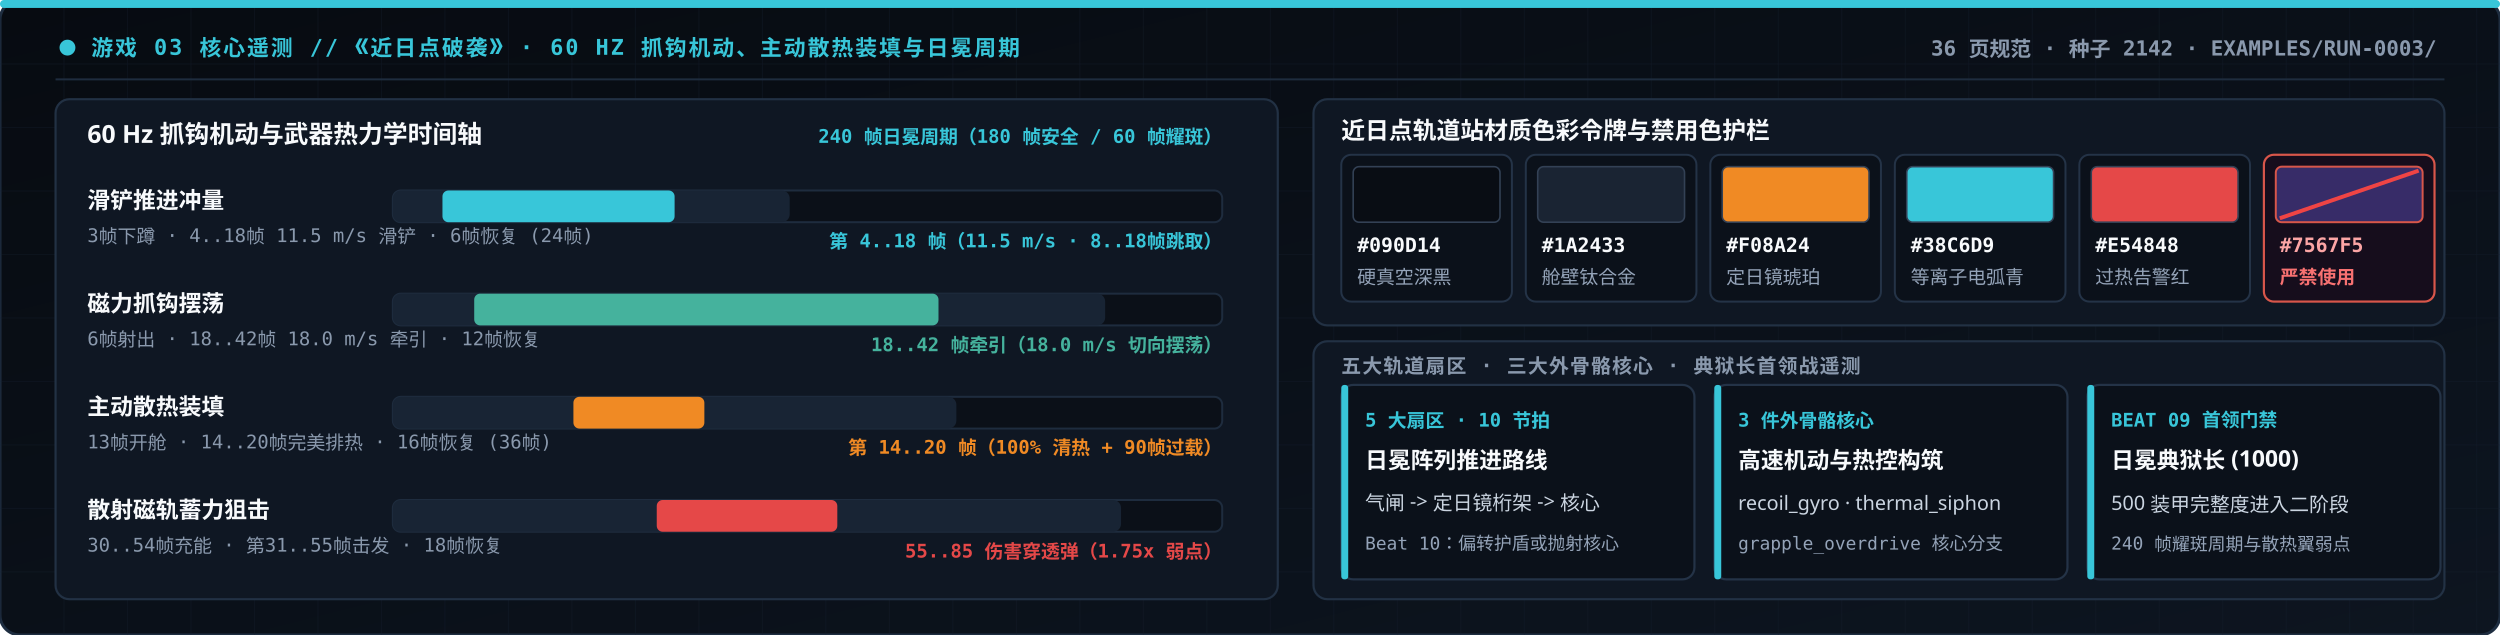
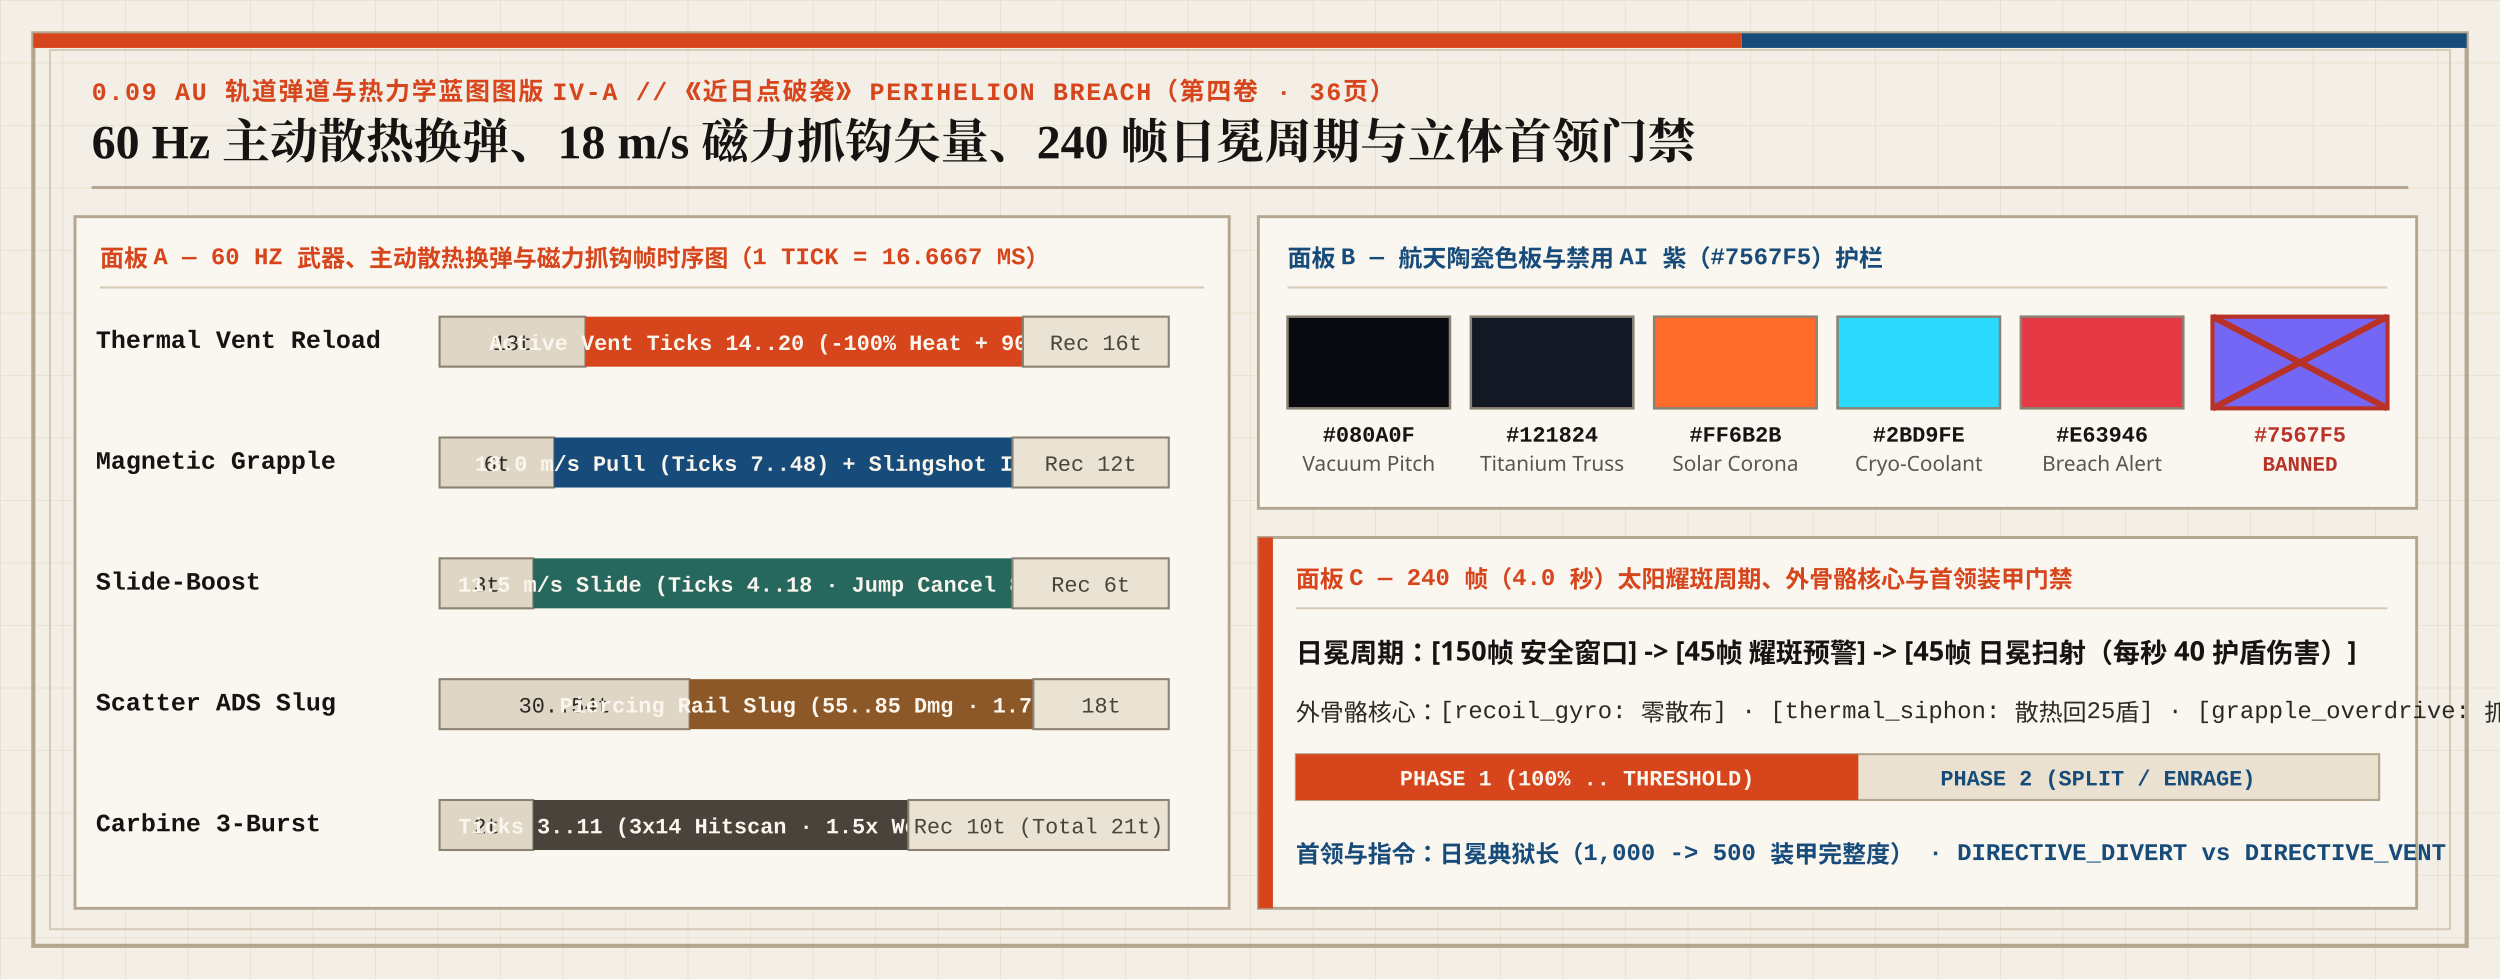
- <svg xmlns="http://www.w3.org/2000/svg" viewBox="0 0 1260 320" width="100%" role="img" aria-label="游戏 03 核心遥测 // 《近日点破袭》 · 60 HZ 抓钩机动、主动散热装填与日冕周期">
+ <svg xmlns="http://www.w3.org/2000/svg" viewBox="0 0 1200 470" width="100%" height="100%">
  <defs>
-     <linearGradient id="telBg" x1="0%" y1="0%" x2="100%" y2="100%">
-       <stop offset="0%" stop-color="#070B11" />
-       <stop offset="100%" stop-color="#0D1520" />
-     </linearGradient>
-     <pattern id="telGrid" width="32" height="32" patternUnits="userSpaceOnUse">
-       <path d="M 32 0 L 0 0 0 32" fill="none" stroke="#142030" stroke-width="0.6" stroke-opacity="0.55" />
+     <pattern id="g-grid-3-zh-CN" width="30" height="30" patternUnits="userSpaceOnUse">
+       <path d="M 30 0 L 0 0 0 30" fill="none" stroke="#E5DEC9" stroke-width="0.7" />
    </pattern>
  </defs>
-   <rect width="1260" height="320" rx="10" fill="url(#telBg)" stroke="#1E2D40" stroke-width="1.5" />
-   <rect width="1260" height="320" rx="10" fill="url(#telGrid)" />
-   <rect x="0" y="0" width="1260" height="4" rx="2" fill="#38C6D9" />
-   <circle cx="34" cy="24" r="4" fill="#38C6D9" />
-   <text x="46" y="28" fill="#38C6D9" font-family="'JetBrains Mono', Consolas, 'PingFang SC', 'Microsoft YaHei', monospace" font-size="11" font-weight="700" letter-spacing="1.0">游戏 03 核心遥测 // 《近日点破袭》 · 60 HZ 抓钩机动、主动散热装填与日冕周期</text>
-   <text x="1228" y="28" fill="#8A99AD" font-family="'JetBrains Mono', Consolas, 'PingFang SC', 'Microsoft YaHei', monospace" font-size="10.5" font-weight="600" text-anchor="end">36 页规范 · 种子 2142 · EXAMPLES/RUN-0003/</text>
-   <line x1="28" y1="40" x2="1232" y2="40" stroke="#1E2C3E" stroke-width="1" />
-   <rect x="28" y="50" width="616" height="252" rx="7" fill="#0F1723" stroke="#223144" stroke-width="1.1" />
-   <text x="44" y="72" fill="#F8FAFC" font-family="'PingFang SC', 'HarmonyOS Sans SC', 'Noto Sans SC', 'Microsoft YaHei', sans-serif" font-size="12.5" font-weight="700">60 Hz 抓钩机动与武器热力学时间轴</text>
-   <text x="616" y="72" fill="#38C6D9" font-family="'JetBrains Mono', Consolas, 'PingFang SC', 'Microsoft YaHei', monospace" font-size="9.5" font-weight="600" text-anchor="end">240 帧日冕周期（180 帧安全 / 60 帧耀斑）</text>
-   <text x="44" y="105" fill="#F8FAFC" font-family="'PingFang SC', 'HarmonyOS Sans SC', 'Noto Sans SC', 'Microsoft YaHei', sans-serif" font-size="11.5" font-weight="700">滑铲推进冲量</text>
-   <text x="44" y="122" fill="#8A99AD" font-family="'JetBrains Mono', Consolas, 'PingFang SC', 'Microsoft YaHei', monospace" font-size="9.5">3帧下蹲 · 4..18帧 11.5 m/s 滑铲 · 6帧恢复 (24帧)</text>
-   <rect x="198" y="96" width="418" height="16" rx="4" fill="#0B1018" stroke="#1E2C3E" stroke-width="1" />
-   <rect x="198" y="96" width="200" height="16" rx="4" fill="#182434" />
-   <rect x="223" y="96" width="117" height="16" rx="3" fill="#38C6D9" />
-   <text x="616" y="125" fill="#38C6D9" font-family="'JetBrains Mono', Consolas, 'PingFang SC', 'Microsoft YaHei', monospace" font-size="9.5" font-weight="700" text-anchor="end">第 4..18 帧（11.5 m/s · 8..18帧跳取）</text>
-   <text x="44" y="157" fill="#F8FAFC" font-family="'PingFang SC', 'HarmonyOS Sans SC', 'Noto Sans SC', 'Microsoft YaHei', sans-serif" font-size="11.5" font-weight="700">磁力抓钩摆荡</text>
-   <text x="44" y="174" fill="#8A99AD" font-family="'JetBrains Mono', Consolas, 'PingFang SC', 'Microsoft YaHei', monospace" font-size="9.5">6帧射出 · 18..42帧 18.0 m/s 牵引 · 12帧恢复</text>
-   <rect x="198" y="148" width="418" height="16" rx="4" fill="#0B1018" stroke="#1E2C3E" stroke-width="1" />
-   <rect x="198" y="148" width="359" height="16" rx="4" fill="#182434" />
-   <rect x="239" y="148" width="234" height="16" rx="3" fill="#45B29D" />
-   <text x="616" y="177" fill="#45B29D" font-family="'JetBrains Mono', Consolas, 'PingFang SC', 'Microsoft YaHei', monospace" font-size="9.5" font-weight="700" text-anchor="end">18..42 帧牵引（18.0 m/s 切向摆荡）</text>
-   <text x="44" y="209" fill="#F8FAFC" font-family="'PingFang SC', 'HarmonyOS Sans SC', 'Noto Sans SC', 'Microsoft YaHei', sans-serif" font-size="11.5" font-weight="700">主动散热装填</text>
-   <text x="44" y="226" fill="#8A99AD" font-family="'JetBrains Mono', Consolas, 'PingFang SC', 'Microsoft YaHei', monospace" font-size="9.5">13帧开舱 · 14..20帧完美排热 · 16帧恢复 (36帧)</text>
-   <rect x="198" y="200" width="418" height="16" rx="4" fill="#0B1018" stroke="#1E2C3E" stroke-width="1" />
-   <rect x="198" y="200" width="284" height="16" rx="4" fill="#182434" />
-   <rect x="289" y="200" width="66" height="16" rx="3" fill="#F08A24" />
-   <text x="616" y="229" fill="#F08A24" font-family="'JetBrains Mono', Consolas, 'PingFang SC', 'Microsoft YaHei', monospace" font-size="9.5" font-weight="700" text-anchor="end">第 14..20 帧（100% 清热 + 90帧过载）</text>
-   <text x="44" y="261" fill="#F8FAFC" font-family="'PingFang SC', 'HarmonyOS Sans SC', 'Noto Sans SC', 'Microsoft YaHei', sans-serif" font-size="11.5" font-weight="700">散射磁轨蓄力狙击</text>
-   <text x="44" y="278" fill="#8A99AD" font-family="'JetBrains Mono', Consolas, 'PingFang SC', 'Microsoft YaHei', monospace" font-size="9.5">30..54帧充能 · 第31..55帧击发 · 18帧恢复</text>
-   <rect x="198" y="252" width="418" height="16" rx="4" fill="#0B1018" stroke="#1E2C3E" stroke-width="1" />
-   <rect x="198" y="252" width="367" height="16" rx="4" fill="#182434" />
-   <rect x="331" y="252" width="91" height="16" rx="3" fill="#E54848" />
-   <text x="616" y="281" fill="#E54848" font-family="'JetBrains Mono', Consolas, 'PingFang SC', 'Microsoft YaHei', monospace" font-size="9.5" font-weight="700" text-anchor="end">55..85 伤害穿透弹（1.75x 弱点）</text>
-   <rect x="662" y="50" width="570" height="114" rx="7" fill="#0F1723" stroke="#223144" stroke-width="1.1" />
-   <text x="676" y="70" fill="#F8FAFC" font-family="'PingFang SC', 'HarmonyOS Sans SC', 'Noto Sans SC', 'Microsoft YaHei', sans-serif" font-size="12" font-weight="700">近日点轨道站材质色彩令牌与禁用色护栏</text>
-   <g transform="translate(676, 78)">
-     <rect x="0" y="0" width="86" height="74" rx="5" fill="#0B111A" stroke="#243347" stroke-width="1" />
-     <rect x="6" y="6" width="74" height="28" rx="3" fill="#090D14" stroke="#334155" stroke-width="0.8" />
-     <text x="8" y="49" fill="#F8FAFC" font-family="'JetBrains Mono', Consolas, 'PingFang SC', 'Microsoft YaHei', monospace" font-size="10" font-weight="700">#090D14</text>
-     <text x="8" y="65" fill="#94A3B8" font-family="'PingFang SC', 'HarmonyOS Sans SC', 'Noto Sans SC', 'Microsoft YaHei', sans-serif" font-size="9.5">硬真空深黑</text>
+   <rect width="1200" height="470" fill="#F4EFE6" />
+   <rect width="1200" height="470" fill="url(#g-grid-3-zh-CN)" />
+   <rect x="16" y="16" width="1168" height="438" fill="none" stroke="#B5A690" stroke-width="2" />
+   <rect x="24" y="24" width="1152" height="422" fill="none" stroke="#D5CBB8" stroke-width="1" />
+   <rect x="16" y="16" width="820" height="7" fill="#D6451B" />
+   <rect x="836" y="16" width="348" height="7" fill="#174B7A" />
+   <text x="44" y="48" font-family="'Consolas', 'JetBrains Mono', 'SFMono-Regular', 'Courier New', monospace" font-size="12" font-weight="700" fill="#D6451B" letter-spacing="0.8">0.09 AU 轨道弹道与热力学蓝图图版 IV-A  //  《近日点破袭》 PERIHELION BREACH（第四卷 · 36页）</text>
+   <text x="44" y="76" font-family="'Georgia', 'Times New Roman', 'Noto Serif CJK SC', 'Source Han Serif SC', 'Yu Mincho', 'Hiragino Mincho ProN', 'Batang', serif" font-size="23" font-weight="700" fill="#151412">60 Hz 主动散热换弹、18 m/s 磁力抓钩矢量、240 帧日冕周期与立体首领门禁</text>
+   <line x1="44" y1="90" x2="1156" y2="90" stroke="#B5A690" stroke-width="1.4" />
+   <rect x="36" y="104" width="554" height="332" fill="#FAF7F0" stroke="#B5A690" stroke-width="1.4" />
+   <text x="48" y="128" font-family="'Consolas', 'JetBrains Mono', 'SFMono-Regular', 'Courier New', monospace" font-size="11.5" font-weight="700" fill="#D6451B">面板 A — 60 HZ 武器、主动散热换弹与磁力抓钩帧时序图（1 TICK = 16.6667 MS）</text>
+   <line x1="48" y1="138" x2="578" y2="138" stroke="#D5CBB8" stroke-width="1" />
+   <g transform="translate(46, 152)">
+     <text x="0" y="15" font-family="'Consolas', 'JetBrains Mono', 'SFMono-Regular', 'Courier New', monospace" font-size="12" font-weight="700" fill="#151412">Thermal Vent Reload</text>
+     <rect x="165" y="0" width="70" height="24" fill="#DFD6C5" stroke="#8C8272" stroke-width="1" />
+     <text x="200.0" y="16" text-anchor="middle" font-family="'Consolas', 'JetBrains Mono', 'SFMono-Regular', 'Courier New', monospace" font-size="10.5" fill="#2C2925">13t</text>
+     <rect x="235" y="0" width="210" height="24" fill="#D6451B" />
+     <text x="340.0" y="16" text-anchor="middle" font-family="'Consolas', 'JetBrains Mono', 'SFMono-Regular', 'Courier New', monospace" font-size="10.5" font-weight="700" fill="#FAF6EE">Active Vent Ticks 14..20 (-100% Heat + 90t Buff)</text>
+     <rect x="445" y="0" width="70" height="24" fill="#EAE2D3" stroke="#8C8272" stroke-width="1" />
+     <text x="480.0" y="16" text-anchor="middle" font-family="'Consolas', 'JetBrains Mono', 'SFMono-Regular', 'Courier New', monospace" font-size="10.5" fill="#4A433B">Rec 16t</text>
  </g>
-   <g transform="translate(769, 78)">
-     <rect x="0" y="0" width="86" height="74" rx="5" fill="#0B111A" stroke="#243347" stroke-width="1" />
-     <rect x="6" y="6" width="74" height="28" rx="3" fill="#1A2433" stroke="#334155" stroke-width="0.8" />
-     <text x="8" y="49" fill="#F8FAFC" font-family="'JetBrains Mono', Consolas, 'PingFang SC', 'Microsoft YaHei', monospace" font-size="10" font-weight="700">#1A2433</text>
-     <text x="8" y="65" fill="#94A3B8" font-family="'PingFang SC', 'HarmonyOS Sans SC', 'Noto Sans SC', 'Microsoft YaHei', sans-serif" font-size="9.5">舱壁钛合金</text>
+   <g transform="translate(46, 210)">
+     <text x="0" y="15" font-family="'Consolas', 'JetBrains Mono', 'SFMono-Regular', 'Courier New', monospace" font-size="12" font-weight="700" fill="#151412">Magnetic Grapple</text>
+     <rect x="165" y="0" width="55" height="24" fill="#DFD6C5" stroke="#8C8272" stroke-width="1" />
+     <text x="192.5" y="16" text-anchor="middle" font-family="'Consolas', 'JetBrains Mono', 'SFMono-Regular', 'Courier New', monospace" font-size="10.5" fill="#2C2925">6t</text>
+     <rect x="220" y="0" width="220" height="24" fill="#174B7A" />
+     <text x="330.0" y="16" text-anchor="middle" font-family="'Consolas', 'JetBrains Mono', 'SFMono-Regular', 'Courier New', monospace" font-size="10.5" font-weight="700" fill="#FAF6EE">18.0 m/s Pull (Ticks 7..48) + Slingshot Impulse</text>
+     <rect x="440" y="0" width="75" height="24" fill="#EAE2D3" stroke="#8C8272" stroke-width="1" />
+     <text x="477.5" y="16" text-anchor="middle" font-family="'Consolas', 'JetBrains Mono', 'SFMono-Regular', 'Courier New', monospace" font-size="10.5" fill="#4A433B">Rec 12t</text>
  </g>
-   <g transform="translate(862, 78)">
-     <rect x="0" y="0" width="86" height="74" rx="5" fill="#0B111A" stroke="#243347" stroke-width="1" />
-     <rect x="6" y="6" width="74" height="28" rx="3" fill="#F08A24" stroke="#334155" stroke-width="0.8" />
-     <text x="8" y="49" fill="#F8FAFC" font-family="'JetBrains Mono', Consolas, 'PingFang SC', 'Microsoft YaHei', monospace" font-size="10" font-weight="700">#F08A24</text>
-     <text x="8" y="65" fill="#94A3B8" font-family="'PingFang SC', 'HarmonyOS Sans SC', 'Noto Sans SC', 'Microsoft YaHei', sans-serif" font-size="9.5">定日镜琥珀</text>
+   <g transform="translate(46, 268)">
+     <text x="0" y="15" font-family="'Consolas', 'JetBrains Mono', 'SFMono-Regular', 'Courier New', monospace" font-size="12" font-weight="700" fill="#151412">Slide-Boost</text>
+     <rect x="165" y="0" width="45" height="24" fill="#DFD6C5" stroke="#8C8272" stroke-width="1" />
+     <text x="187.5" y="16" text-anchor="middle" font-family="'Consolas', 'JetBrains Mono', 'SFMono-Regular', 'Courier New', monospace" font-size="10.5" fill="#2C2925">3t</text>
+     <rect x="210" y="0" width="230" height="24" fill="#26685E" />
+     <text x="325.0" y="16" text-anchor="middle" font-family="'Consolas', 'JetBrains Mono', 'SFMono-Regular', 'Courier New', monospace" font-size="10.5" font-weight="700" fill="#FAF6EE">11.5 m/s Slide (Ticks 4..18 · Jump Cancel 8..18)</text>
+     <rect x="440" y="0" width="75" height="24" fill="#EAE2D3" stroke="#8C8272" stroke-width="1" />
+     <text x="477.5" y="16" text-anchor="middle" font-family="'Consolas', 'JetBrains Mono', 'SFMono-Regular', 'Courier New', monospace" font-size="10.5" fill="#4A433B">Rec 6t</text>
  </g>
-   <g transform="translate(955, 78)">
-     <rect x="0" y="0" width="86" height="74" rx="5" fill="#0B111A" stroke="#243347" stroke-width="1" />
-     <rect x="6" y="6" width="74" height="28" rx="3" fill="#38C6D9" stroke="#334155" stroke-width="0.8" />
-     <text x="8" y="49" fill="#F8FAFC" font-family="'JetBrains Mono', Consolas, 'PingFang SC', 'Microsoft YaHei', monospace" font-size="10" font-weight="700">#38C6D9</text>
-     <text x="8" y="65" fill="#94A3B8" font-family="'PingFang SC', 'HarmonyOS Sans SC', 'Noto Sans SC', 'Microsoft YaHei', sans-serif" font-size="9.5">等离子电弧青</text>
+   <g transform="translate(46, 326)">
+     <text x="0" y="15" font-family="'Consolas', 'JetBrains Mono', 'SFMono-Regular', 'Courier New', monospace" font-size="12" font-weight="700" fill="#151412">Scatter ADS Slug</text>
+     <rect x="165" y="0" width="120" height="24" fill="#DFD6C5" stroke="#8C8272" stroke-width="1" />
+     <text x="225.0" y="16" text-anchor="middle" font-family="'Consolas', 'JetBrains Mono', 'SFMono-Regular', 'Courier New', monospace" font-size="10.5" fill="#2C2925">30..54t</text>
+     <rect x="285" y="0" width="165" height="24" fill="#8C5828" />
+     <text x="367.5" y="16" text-anchor="middle" font-family="'Consolas', 'JetBrains Mono', 'SFMono-Regular', 'Courier New', monospace" font-size="10.5" font-weight="700" fill="#FAF6EE">Piercing Rail Slug (55..85 Dmg · 1.75x Weakpt)</text>
+     <rect x="450" y="0" width="65" height="24" fill="#EAE2D3" stroke="#8C8272" stroke-width="1" />
+     <text x="482.5" y="16" text-anchor="middle" font-family="'Consolas', 'JetBrains Mono', 'SFMono-Regular', 'Courier New', monospace" font-size="10.5" fill="#4A433B">18t</text>
  </g>
-   <g transform="translate(1048, 78)">
-     <rect x="0" y="0" width="86" height="74" rx="5" fill="#0B111A" stroke="#243347" stroke-width="1" />
-     <rect x="6" y="6" width="74" height="28" rx="3" fill="#E54848" stroke="#334155" stroke-width="0.8" />
-     <text x="8" y="49" fill="#F8FAFC" font-family="'JetBrains Mono', Consolas, 'PingFang SC', 'Microsoft YaHei', monospace" font-size="10" font-weight="700">#E54848</text>
-     <text x="8" y="65" fill="#94A3B8" font-family="'PingFang SC', 'HarmonyOS Sans SC', 'Noto Sans SC', 'Microsoft YaHei', sans-serif" font-size="9.5">过热告警红</text>
+   <g transform="translate(46, 384)">
+     <text x="0" y="15" font-family="'Consolas', 'JetBrains Mono', 'SFMono-Regular', 'Courier New', monospace" font-size="12" font-weight="700" fill="#151412">Carbine 3-Burst</text>
+     <rect x="165" y="0" width="45" height="24" fill="#DFD6C5" stroke="#8C8272" stroke-width="1" />
+     <text x="187.5" y="16" text-anchor="middle" font-family="'Consolas', 'JetBrains Mono', 'SFMono-Regular', 'Courier New', monospace" font-size="10.5" fill="#2C2925">2t</text>
+     <rect x="210" y="0" width="180" height="24" fill="#4A433B" />
+     <text x="300.0" y="16" text-anchor="middle" font-family="'Consolas', 'JetBrains Mono', 'SFMono-Regular', 'Courier New', monospace" font-size="10.5" font-weight="700" fill="#FAF6EE">Ticks 3..11 (3x14 Hitscan · 1.5x Weakpt)</text>
+     <rect x="390" y="0" width="125" height="24" fill="#EAE2D3" stroke="#8C8272" stroke-width="1" />
+     <text x="452.5" y="16" text-anchor="middle" font-family="'Consolas', 'JetBrains Mono', 'SFMono-Regular', 'Courier New', monospace" font-size="10.5" fill="#4A433B">Rec 10t (Total 21t)</text>
  </g>
-   <g transform="translate(1141, 78)">
-     <rect x="0" y="0" width="86" height="74" rx="5" fill="#160D1C" stroke="#D8564A" stroke-width="1.1" />
-     <rect x="6" y="6" width="74" height="28" rx="3" fill="#7567F5" fill-opacity="0.35" stroke="#D8564A" stroke-width="1" />
-     <line x1="8" y1="32" x2="78" y2="8" stroke="#EF4444" stroke-width="2" />
-     <text x="8" y="49" fill="#FCA5A5" font-family="'JetBrains Mono', Consolas, 'PingFang SC', 'Microsoft YaHei', monospace" font-size="10" font-weight="700">#7567F5</text>
-     <text x="8" y="65" fill="#F87171" font-family="'PingFang SC', 'HarmonyOS Sans SC', 'Noto Sans SC', 'Microsoft YaHei', sans-serif" font-size="9.5" font-weight="700">严禁使用</text>
+   <rect x="604" y="104" width="556" height="140" fill="#FAF7F0" stroke="#B5A690" stroke-width="1.4" />
+   <text x="618" y="128" font-family="'Consolas', 'JetBrains Mono', 'SFMono-Regular', 'Courier New', monospace" font-size="11.5" font-weight="700" fill="#174B7A">面板 B — 航天陶瓷色板与禁用 AI 紫（#7567F5）护栏</text>
+   <line x1="618" y1="138" x2="1146" y2="138" stroke="#D5CBB8" stroke-width="1" />
+   <g transform="translate(618, 152)">
+     <rect width="78" height="44" fill="#080A0F" stroke="#8C8272" stroke-width="1.2" />
+     <text x="39" y="60" text-anchor="middle" font-family="'Consolas', 'JetBrains Mono', 'SFMono-Regular', 'Courier New', monospace" font-size="10.5" font-weight="700" fill="#151412">#080A0F</text>
+     <text x="39" y="74" text-anchor="middle" font-family="'Segoe UI', -apple-system, 'PingFang SC', 'Microsoft YaHei', 'Hiragino Sans', 'Yu Gothic', 'Malgun Gothic', sans-serif" font-size="10" fill="#5C554C">Vacuum Pitch</text>
  </g>
-   <rect x="662" y="172" width="570" height="130" rx="7" fill="#0F1723" stroke="#223144" stroke-width="1.1" />
-   <text x="676" y="188" fill="#8A99AD" font-family="'JetBrains Mono', Consolas, 'PingFang SC', 'Microsoft YaHei', monospace" font-size="10" font-weight="700" letter-spacing="0.6">五大轨道扇区 · 三大外骨骼核心 · 典狱长首领战遥测</text>
-   <g transform="translate(676, 194)">
-     <rect x="0" y="0" width="178" height="98" rx="6" fill="#0B111A" stroke="#243347" stroke-width="1.1" />
-     <rect x="0" y="0" width="3.5" height="98" rx="1.5" fill="#38C6D9" />
-     <text x="12" y="21" fill="#38C6D9" font-family="'JetBrains Mono', Consolas, 'PingFang SC', 'Microsoft YaHei', monospace" font-size="9.5" font-weight="700">5 大扇区 · 10 节拍</text>
-     <text x="12" y="42" fill="#F8FAFC" font-family="'PingFang SC', 'HarmonyOS Sans SC', 'Noto Sans SC', 'Microsoft YaHei', sans-serif" font-size="11.5" font-weight="700">日冕阵列推进路线</text>
-     <text x="12" y="63" fill="#CBD5E1" font-family="'PingFang SC', 'HarmonyOS Sans SC', 'Noto Sans SC', 'Microsoft YaHei', sans-serif" font-size="10">气闸 -&gt; 定日镜桁架 -&gt; 核心</text>
-     <text x="12" y="83" fill="#94A3B8" font-family="'JetBrains Mono', Consolas, 'PingFang SC', 'Microsoft YaHei', monospace" font-size="9">Beat 10：偏转护盾或抛射核心</text>
+   <g transform="translate(706, 152)">
+     <rect width="78" height="44" fill="#121824" stroke="#8C8272" stroke-width="1.2" />
+     <text x="39" y="60" text-anchor="middle" font-family="'Consolas', 'JetBrains Mono', 'SFMono-Regular', 'Courier New', monospace" font-size="10.5" font-weight="700" fill="#151412">#121824</text>
+     <text x="39" y="74" text-anchor="middle" font-family="'Segoe UI', -apple-system, 'PingFang SC', 'Microsoft YaHei', 'Hiragino Sans', 'Yu Gothic', 'Malgun Gothic', sans-serif" font-size="10" fill="#5C554C">Titanium Truss</text>
  </g>
-   <g transform="translate(864, 194)">
-     <rect x="0" y="0" width="178" height="98" rx="6" fill="#0B111A" stroke="#243347" stroke-width="1.1" />
-     <rect x="0" y="0" width="3.5" height="98" rx="1.5" fill="#38C6D9" />
-     <text x="12" y="21" fill="#38C6D9" font-family="'JetBrains Mono', Consolas, 'PingFang SC', 'Microsoft YaHei', monospace" font-size="9.5" font-weight="700">3 件外骨骼核心</text>
-     <text x="12" y="42" fill="#F8FAFC" font-family="'PingFang SC', 'HarmonyOS Sans SC', 'Noto Sans SC', 'Microsoft YaHei', sans-serif" font-size="11.5" font-weight="700">高速机动与热控构筑</text>
-     <text x="12" y="63" fill="#CBD5E1" font-family="'PingFang SC', 'HarmonyOS Sans SC', 'Noto Sans SC', 'Microsoft YaHei', sans-serif" font-size="10">recoil_gyro · thermal_siphon</text>
-     <text x="12" y="83" fill="#94A3B8" font-family="'JetBrains Mono', Consolas, 'PingFang SC', 'Microsoft YaHei', monospace" font-size="9">grapple_overdrive 核心分支</text>
+   <g transform="translate(794, 152)">
+     <rect width="78" height="44" fill="#FF6B2B" stroke="#8C8272" stroke-width="1.2" />
+     <text x="39" y="60" text-anchor="middle" font-family="'Consolas', 'JetBrains Mono', 'SFMono-Regular', 'Courier New', monospace" font-size="10.5" font-weight="700" fill="#151412">#FF6B2B</text>
+     <text x="39" y="74" text-anchor="middle" font-family="'Segoe UI', -apple-system, 'PingFang SC', 'Microsoft YaHei', 'Hiragino Sans', 'Yu Gothic', 'Malgun Gothic', sans-serif" font-size="10" fill="#5C554C">Solar Corona</text>
  </g>
-   <g transform="translate(1052, 194)">
-     <rect x="0" y="0" width="178" height="98" rx="6" fill="#0B111A" stroke="#243347" stroke-width="1.1" />
-     <rect x="0" y="0" width="3.5" height="98" rx="1.5" fill="#38C6D9" />
-     <text x="12" y="21" fill="#38C6D9" font-family="'JetBrains Mono', Consolas, 'PingFang SC', 'Microsoft YaHei', monospace" font-size="9.5" font-weight="700">BEAT 09 首领门禁</text>
-     <text x="12" y="42" fill="#F8FAFC" font-family="'PingFang SC', 'HarmonyOS Sans SC', 'Noto Sans SC', 'Microsoft YaHei', sans-serif" font-size="11.5" font-weight="700">日冕典狱长 (1000)</text>
-     <text x="12" y="63" fill="#CBD5E1" font-family="'PingFang SC', 'HarmonyOS Sans SC', 'Noto Sans SC', 'Microsoft YaHei', sans-serif" font-size="10">500 装甲完整度进入二阶段</text>
-     <text x="12" y="83" fill="#94A3B8" font-family="'JetBrains Mono', Consolas, 'PingFang SC', 'Microsoft YaHei', monospace" font-size="9">240 帧耀斑周期与散热翼弱点</text>
+   <g transform="translate(882, 152)">
+     <rect width="78" height="44" fill="#2BD9FE" stroke="#8C8272" stroke-width="1.2" />
+     <text x="39" y="60" text-anchor="middle" font-family="'Consolas', 'JetBrains Mono', 'SFMono-Regular', 'Courier New', monospace" font-size="10.5" font-weight="700" fill="#151412">#2BD9FE</text>
+     <text x="39" y="74" text-anchor="middle" font-family="'Segoe UI', -apple-system, 'PingFang SC', 'Microsoft YaHei', 'Hiragino Sans', 'Yu Gothic', 'Malgun Gothic', sans-serif" font-size="10" fill="#5C554C">Cryo-Coolant</text>
  </g>
+   <g transform="translate(970, 152)">
+     <rect width="78" height="44" fill="#E63946" stroke="#8C8272" stroke-width="1.2" />
+     <text x="39" y="60" text-anchor="middle" font-family="'Consolas', 'JetBrains Mono', 'SFMono-Regular', 'Courier New', monospace" font-size="10.5" font-weight="700" fill="#151412">#E63946</text>
+     <text x="39" y="74" text-anchor="middle" font-family="'Segoe UI', -apple-system, 'PingFang SC', 'Microsoft YaHei', 'Hiragino Sans', 'Yu Gothic', 'Malgun Gothic', sans-serif" font-size="10" fill="#5C554C">Breach Alert</text>
+   </g>
+   <g transform="translate(1062, 152)">
+     <rect width="84" height="44" fill="#7567F5" stroke="#B83227" stroke-width="2" />
+     <line x1="0" y1="0" x2="84" y2="44" stroke="#B83227" stroke-width="3" />
+     <line x1="84" y1="0" x2="0" y2="44" stroke="#B83227" stroke-width="3" />
+     <text x="42" y="60" text-anchor="middle" font-family="'Consolas', 'JetBrains Mono', 'SFMono-Regular', 'Courier New', monospace" font-size="10.5" font-weight="700" fill="#B83227">#7567F5</text>
+     <text x="42" y="74" text-anchor="middle" font-family="'Consolas', 'JetBrains Mono', 'SFMono-Regular', 'Courier New', monospace" font-size="10" font-weight="700" fill="#B83227">BANNED</text>
+   </g>
+   <rect x="604" y="258" width="556" height="178" fill="#FAF7F0" stroke="#B5A690" stroke-width="1.4" />
+   <rect x="604" y="258" width="7" height="178" fill="#D6451B" />
+   <text x="622" y="282" font-family="'Consolas', 'JetBrains Mono', 'SFMono-Regular', 'Courier New', monospace" font-size="11.5" font-weight="700" fill="#D6451B">面板 C — 240 帧（4.0 秒）太阳耀斑周期、外骨骼核心与首领装甲门禁</text>
+   <line x1="622" y1="292" x2="1146" y2="292" stroke="#D5CBB8" stroke-width="1" />
+   <text x="622" y="318" font-family="'Segoe UI', -apple-system, 'PingFang SC', 'Microsoft YaHei', 'Hiragino Sans', 'Yu Gothic', 'Malgun Gothic', sans-serif" font-size="13" font-weight="700" fill="#151412">日冕周期：[150帧 安全窗口] -&gt; [45帧 耀斑预警] -&gt; [45帧 日冕扫射（每秒 40 护盾伤害）]</text>
+   <text x="622" y="346" font-family="'Consolas', 'JetBrains Mono', 'SFMono-Regular', 'Courier New', monospace" font-size="11.5" fill="#2C2925">外骨骼核心：[recoil_gyro: 零散布] · [thermal_siphon: 散热回25盾] · [grapple_overdrive: 抓钩-35%冷却]</text>
+   <rect x="622" y="362" width="520" height="22" fill="#EAE1D0" stroke="#B5A690" stroke-width="1" />
+   <rect x="622" y="362" width="270" height="22" fill="#D6451B" />
+   <text x="757" y="377" text-anchor="middle" font-family="'Consolas', 'JetBrains Mono', 'SFMono-Regular', 'Courier New', monospace" font-size="10.5" font-weight="700" fill="#FAF6EE">PHASE 1 (100% .. THRESHOLD)</text>
+   <text x="1007" y="377" text-anchor="middle" font-family="'Consolas', 'JetBrains Mono', 'SFMono-Regular', 'Courier New', monospace" font-size="10.5" font-weight="700" fill="#174B7A">PHASE 2 (SPLIT / ENRAGE)</text>
+   <text x="622" y="414" font-family="'Consolas', 'JetBrains Mono', 'SFMono-Regular', 'Courier New', monospace" font-size="11.5" font-weight="700" fill="#174B7A">首领与指令：日冕典狱长（1,000 -&gt; 500 装甲完整度） · DIRECTIVE_DIVERT vs DIRECTIVE_VENT</text>
</svg>
